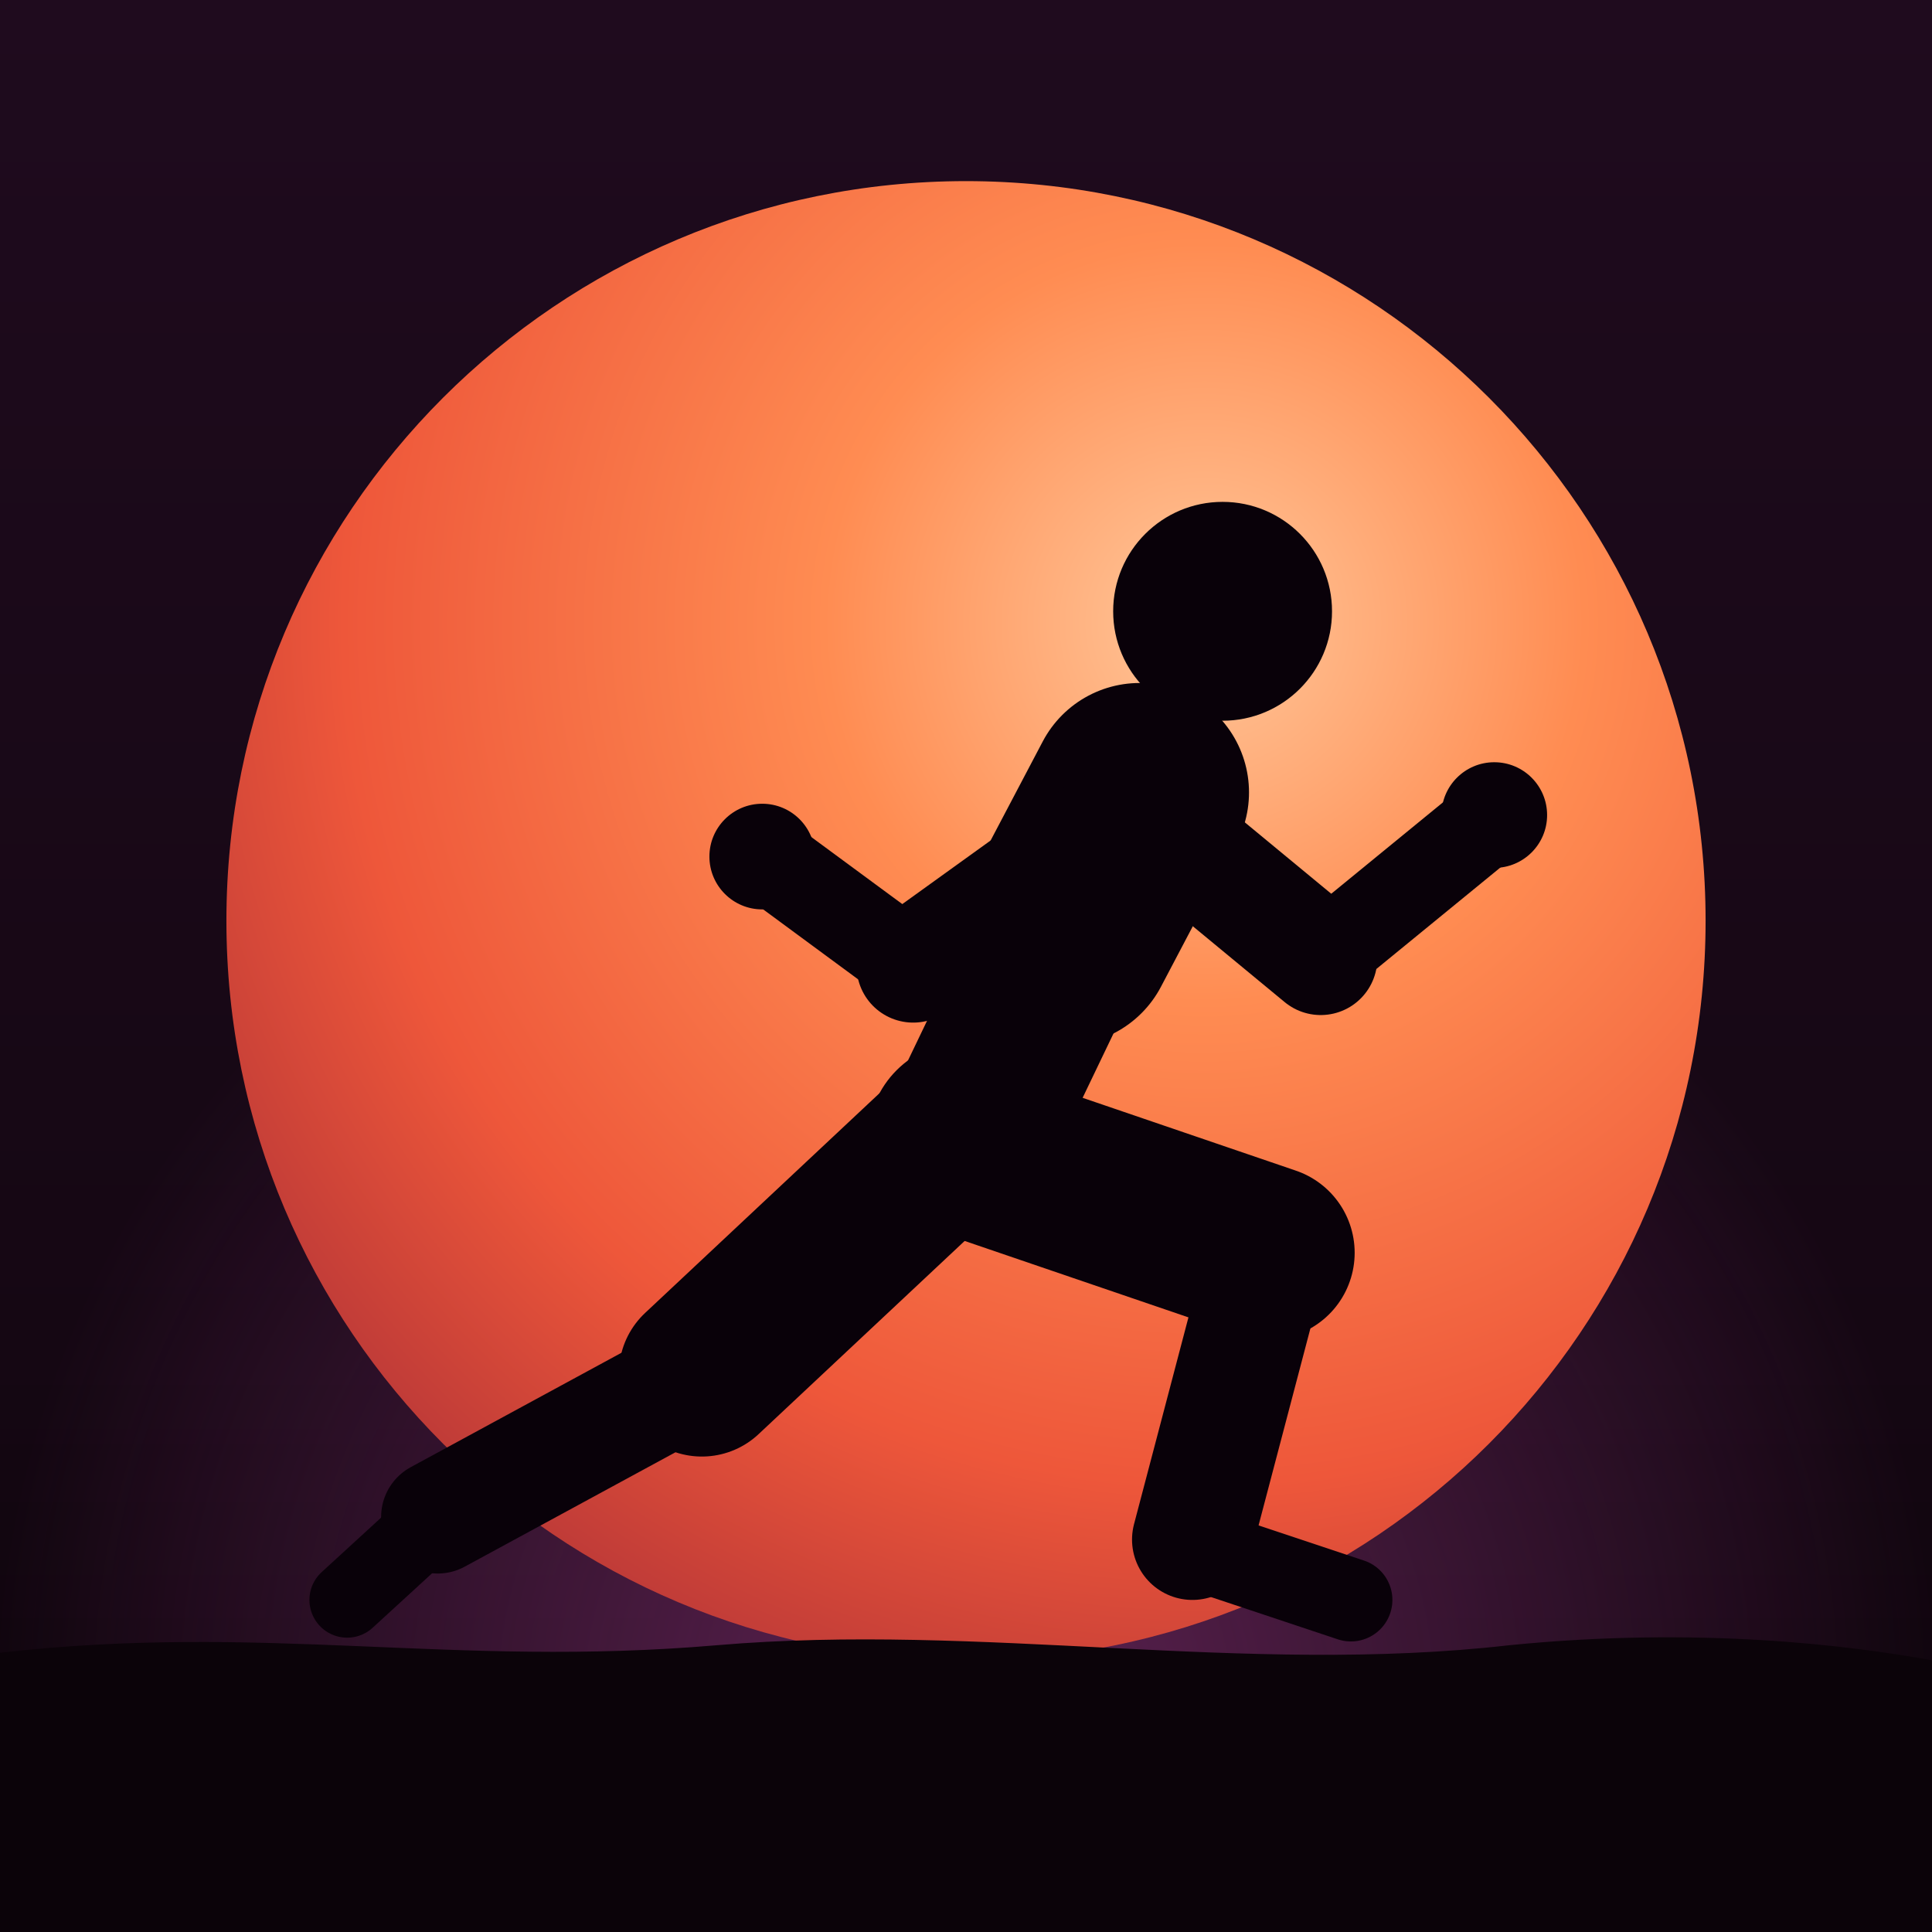
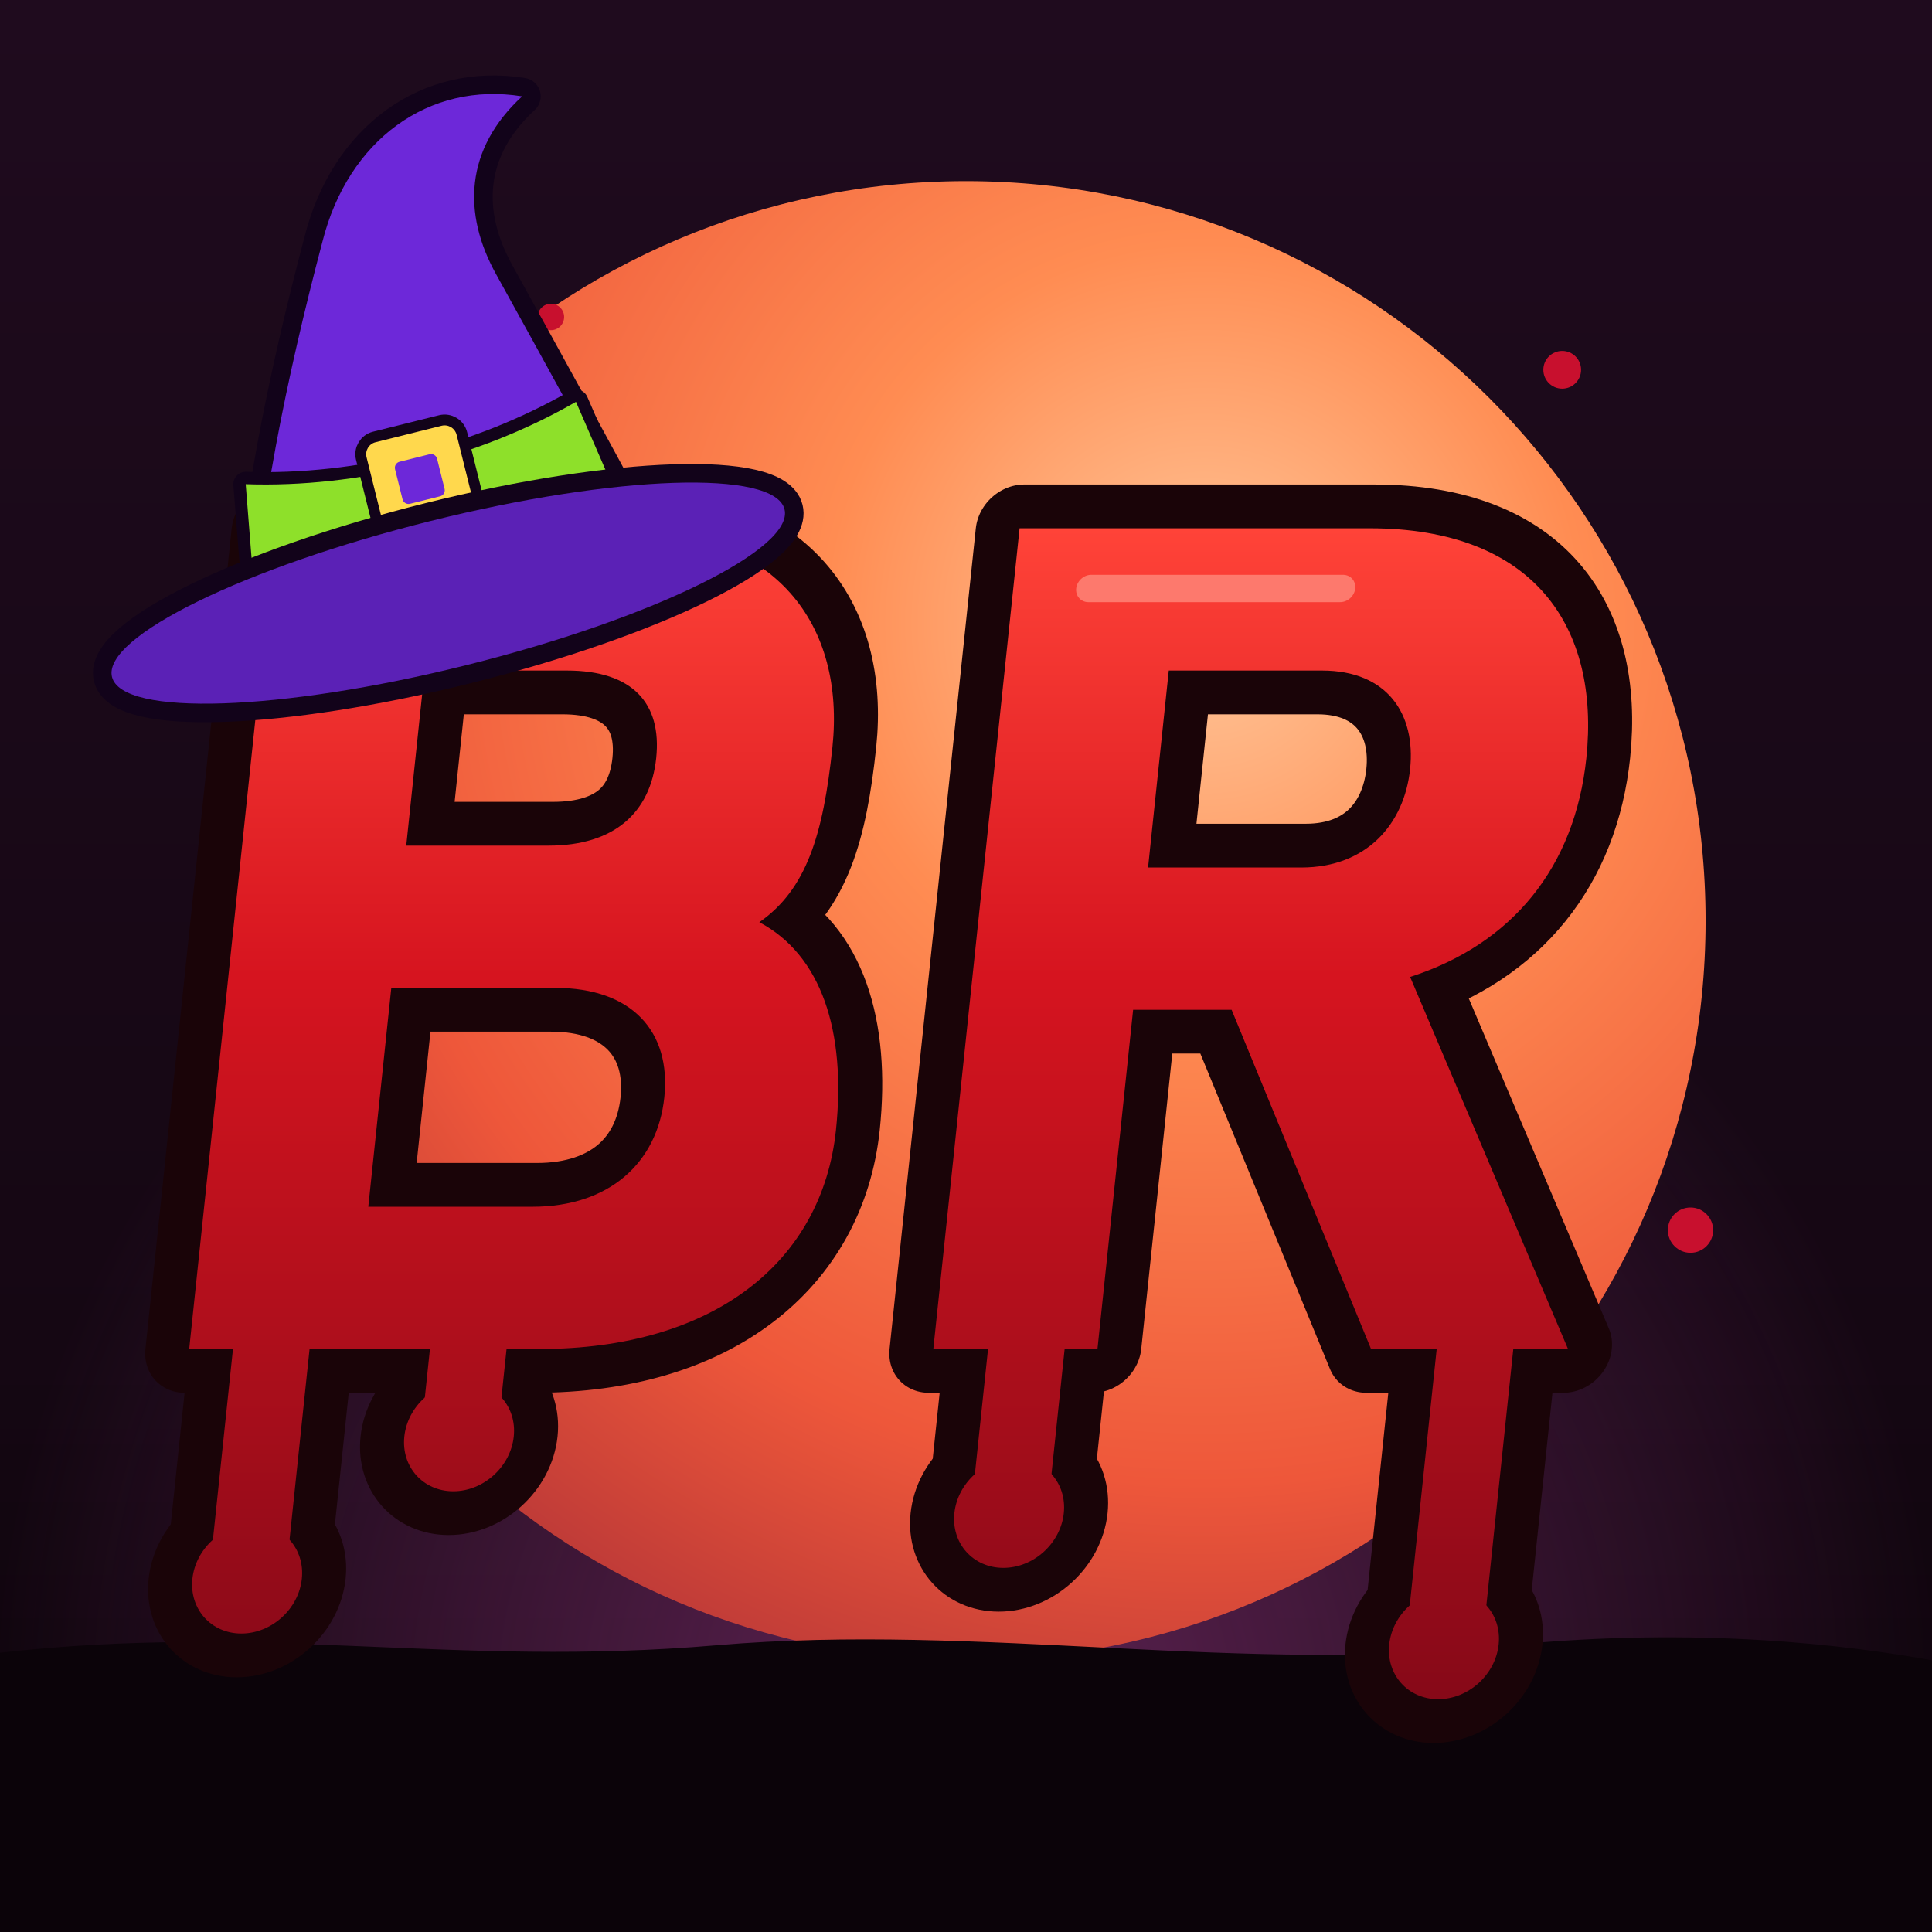
<svg xmlns="http://www.w3.org/2000/svg" viewBox="0 0 512 512">
  <defs>
    <linearGradient id="sky" x1="0" y1="0" x2="0" y2="1">
      <stop offset="0" stop-color="#1f0b1e" />
      <stop offset="0.7" stop-color="#150713" />
      <stop offset="1" stop-color="#0b0309" />
    </linearGradient>
    <radialGradient id="glow" cx="0.5" cy="0.88" r="0.5">
      <stop offset="0" stop-color="#7a2d6b" stop-opacity="0.75" />
      <stop offset="1" stop-color="#7a2d6b" stop-opacity="0" />
    </radialGradient>
    <radialGradient id="moon" cx="0.66" cy="0.3" r="0.85">
      <stop offset="0" stop-color="#ffc79a" />
      <stop offset="0.3" stop-color="#ff8c52" />
      <stop offset="0.68" stop-color="#ee573a" />
      <stop offset="1" stop-color="#a62c36" />
    </radialGradient>
+     <linearGradient id="blood" gradientUnits="userSpaceOnUse" x1="0" y1="0" x2="0" y2="215">
+       <stop offset="0" stop-color="#ff4338" />
+       <stop offset="0.38" stop-color="#d6141f" />
+       <stop offset="1" stop-color="#860918" />
+     </linearGradient>
+     <path id="B" fill-rule="evenodd" d="M0 0H62C92 0 106 18 106 40C106 56 104 66 96 72C108 78 114 92 114 110C114 134 96 150 64 150H0Z M30 26V58H56C68 58 74 52 74 42C74 32 68 26 56 26Z M30 84V124H60C74 124 82 116 82 104C82 92 74 84 60 84Z" />
+     <path id="R" fill-rule="evenodd" d="M0 0H64C94 0 108 18 108 42C108 62 98 76 80 82L116 150H80L48 88H30V150H0Z M30 26V62H58C70 62 76 54 76 44C76 34 70 26 58 26Z" />
  </defs>
  <rect width="512" height="512" fill="url(#sky)" />
  <rect width="512" height="512" fill="url(#glow)" />
  <circle cx="256" cy="244" r="196" fill="url(#moon)" />
  <path d="M0 438C70 430 120 442 190 436C260 430 330 444 400 436C450 431 490 436 512 440V512H0Z" fill="#0b0309" />
-   <g fill="none" stroke="#090109" stroke-linecap="round" stroke-linejoin="round">
-     <path d="M250 304L186 364" stroke-width="44" />
-     <path d="M186 364L116 402" stroke-width="30" />
-     <path d="M116 402L92 424" stroke-width="20" />
-     <path d="M254 304L336 332" stroke-width="46" />
-     <path d="M336 332L316 408" stroke-width="32" />
-     <path d="M316 410L358 424" stroke-width="22" />
-     <path d="M310 192L300 208" stroke-width="24" />
-     <path d="M302 210L282 248" stroke-width="58" />
-     <path d="M282 248L258 298" stroke-width="46" />
-     <path d="M304 216L350 254" stroke-width="30" />
-     <path d="M350 254L394 218" stroke-width="23" />
-     <path d="M292 220L242 256" stroke-width="30" />
-     <path d="M242 256L204 228" stroke-width="23" />
+   <g fill="#c8102e">
+     <circle cx="118" cy="104" r="6" />
+     <circle cx="146" cy="84" r="3.5" />
+     <circle cx="414" cy="98" r="5" />
+     <circle cx="448" cy="326" r="6" />
+     <circle cx="64" cy="298" r="4" />
  </g>
-   <g fill="#090109">
-     <circle cx="256" cy="302" r="26" />
-     <circle cx="324" cy="162" r="29" />
-     <circle cx="396" cy="216" r="14" />
-     <circle cx="202" cy="227" r="14" />
+   <g transform="translate(73 140) skewX(-6) scale(1.45)">
+     <g fill="#1a0408" stroke="#1a0408" stroke-width="16" stroke-linejoin="round" stroke-linecap="round">
+       <use href="#B" />
+       <use href="#R" x="136" />
+       <rect x="8" y="140" width="14" height="52" rx="7" />
+       <circle cx="15" cy="192" r="10" />
+       <rect x="44" y="140" width="14" height="26" rx="7" />
+       <circle cx="51" cy="166" r="10" />
+       <rect x="146" y="140" width="14" height="40" rx="7" />
+       <circle cx="153" cy="180" r="10" />
+       <rect x="228" y="140" width="14" height="64" rx="7" />
+       <circle cx="235" cy="204" r="10" />
+     </g>
+     <g fill="url(#blood)">
+       <use href="#B" />
+       <use href="#R" x="136" />
+       <rect x="8" y="140" width="14" height="52" rx="7" />
+       <circle cx="15" cy="192" r="10" />
+       <rect x="44" y="140" width="14" height="26" rx="7" />
+       <circle cx="51" cy="166" r="10" />
+       <rect x="146" y="140" width="14" height="40" rx="7" />
+       <circle cx="153" cy="180" r="10" />
+       <rect x="228" y="140" width="14" height="64" rx="7" />
+       <circle cx="235" cy="204" r="10" />
+     </g>
+     <g fill="none" stroke="#ff9a8c" stroke-opacity="0.65" stroke-width="5" stroke-linecap="round">
+       <path d="M14 11H54" />
+       <path d="M150 11H196" />
+     </g>
+   </g>
+   <g transform="translate(118 154) rotate(-14) scale(0.82)" stroke="#12031a" stroke-width="12" stroke-linejoin="round" paint-order="stroke">
+     <path d="M-64 0L64 0C56 -32 48 -62 40 -92C34 -114 40 -134 62 -146C34 -158 4 -146 -12 -116C-34 -76 -54 -34 -64 0Z" fill="#6d28d9" />
+     <path d="M-55 -46C-20 -36 20 -36 55 -46L59 -22C22 -10 -22 -10 -59 -22Z" fill="#8ee02a" stroke-width="8" />
+     <rect x="-15" y="-49" width="30" height="30" rx="4" fill="#ffd84d" stroke-width="7" />
+     <rect x="-7" y="-41" width="14" height="14" rx="2" fill="#6d28d9" stroke="none" />
+     <ellipse cx="0" cy="4" rx="112" ry="24" fill="#5b21b6" />
  </g>
</svg>
